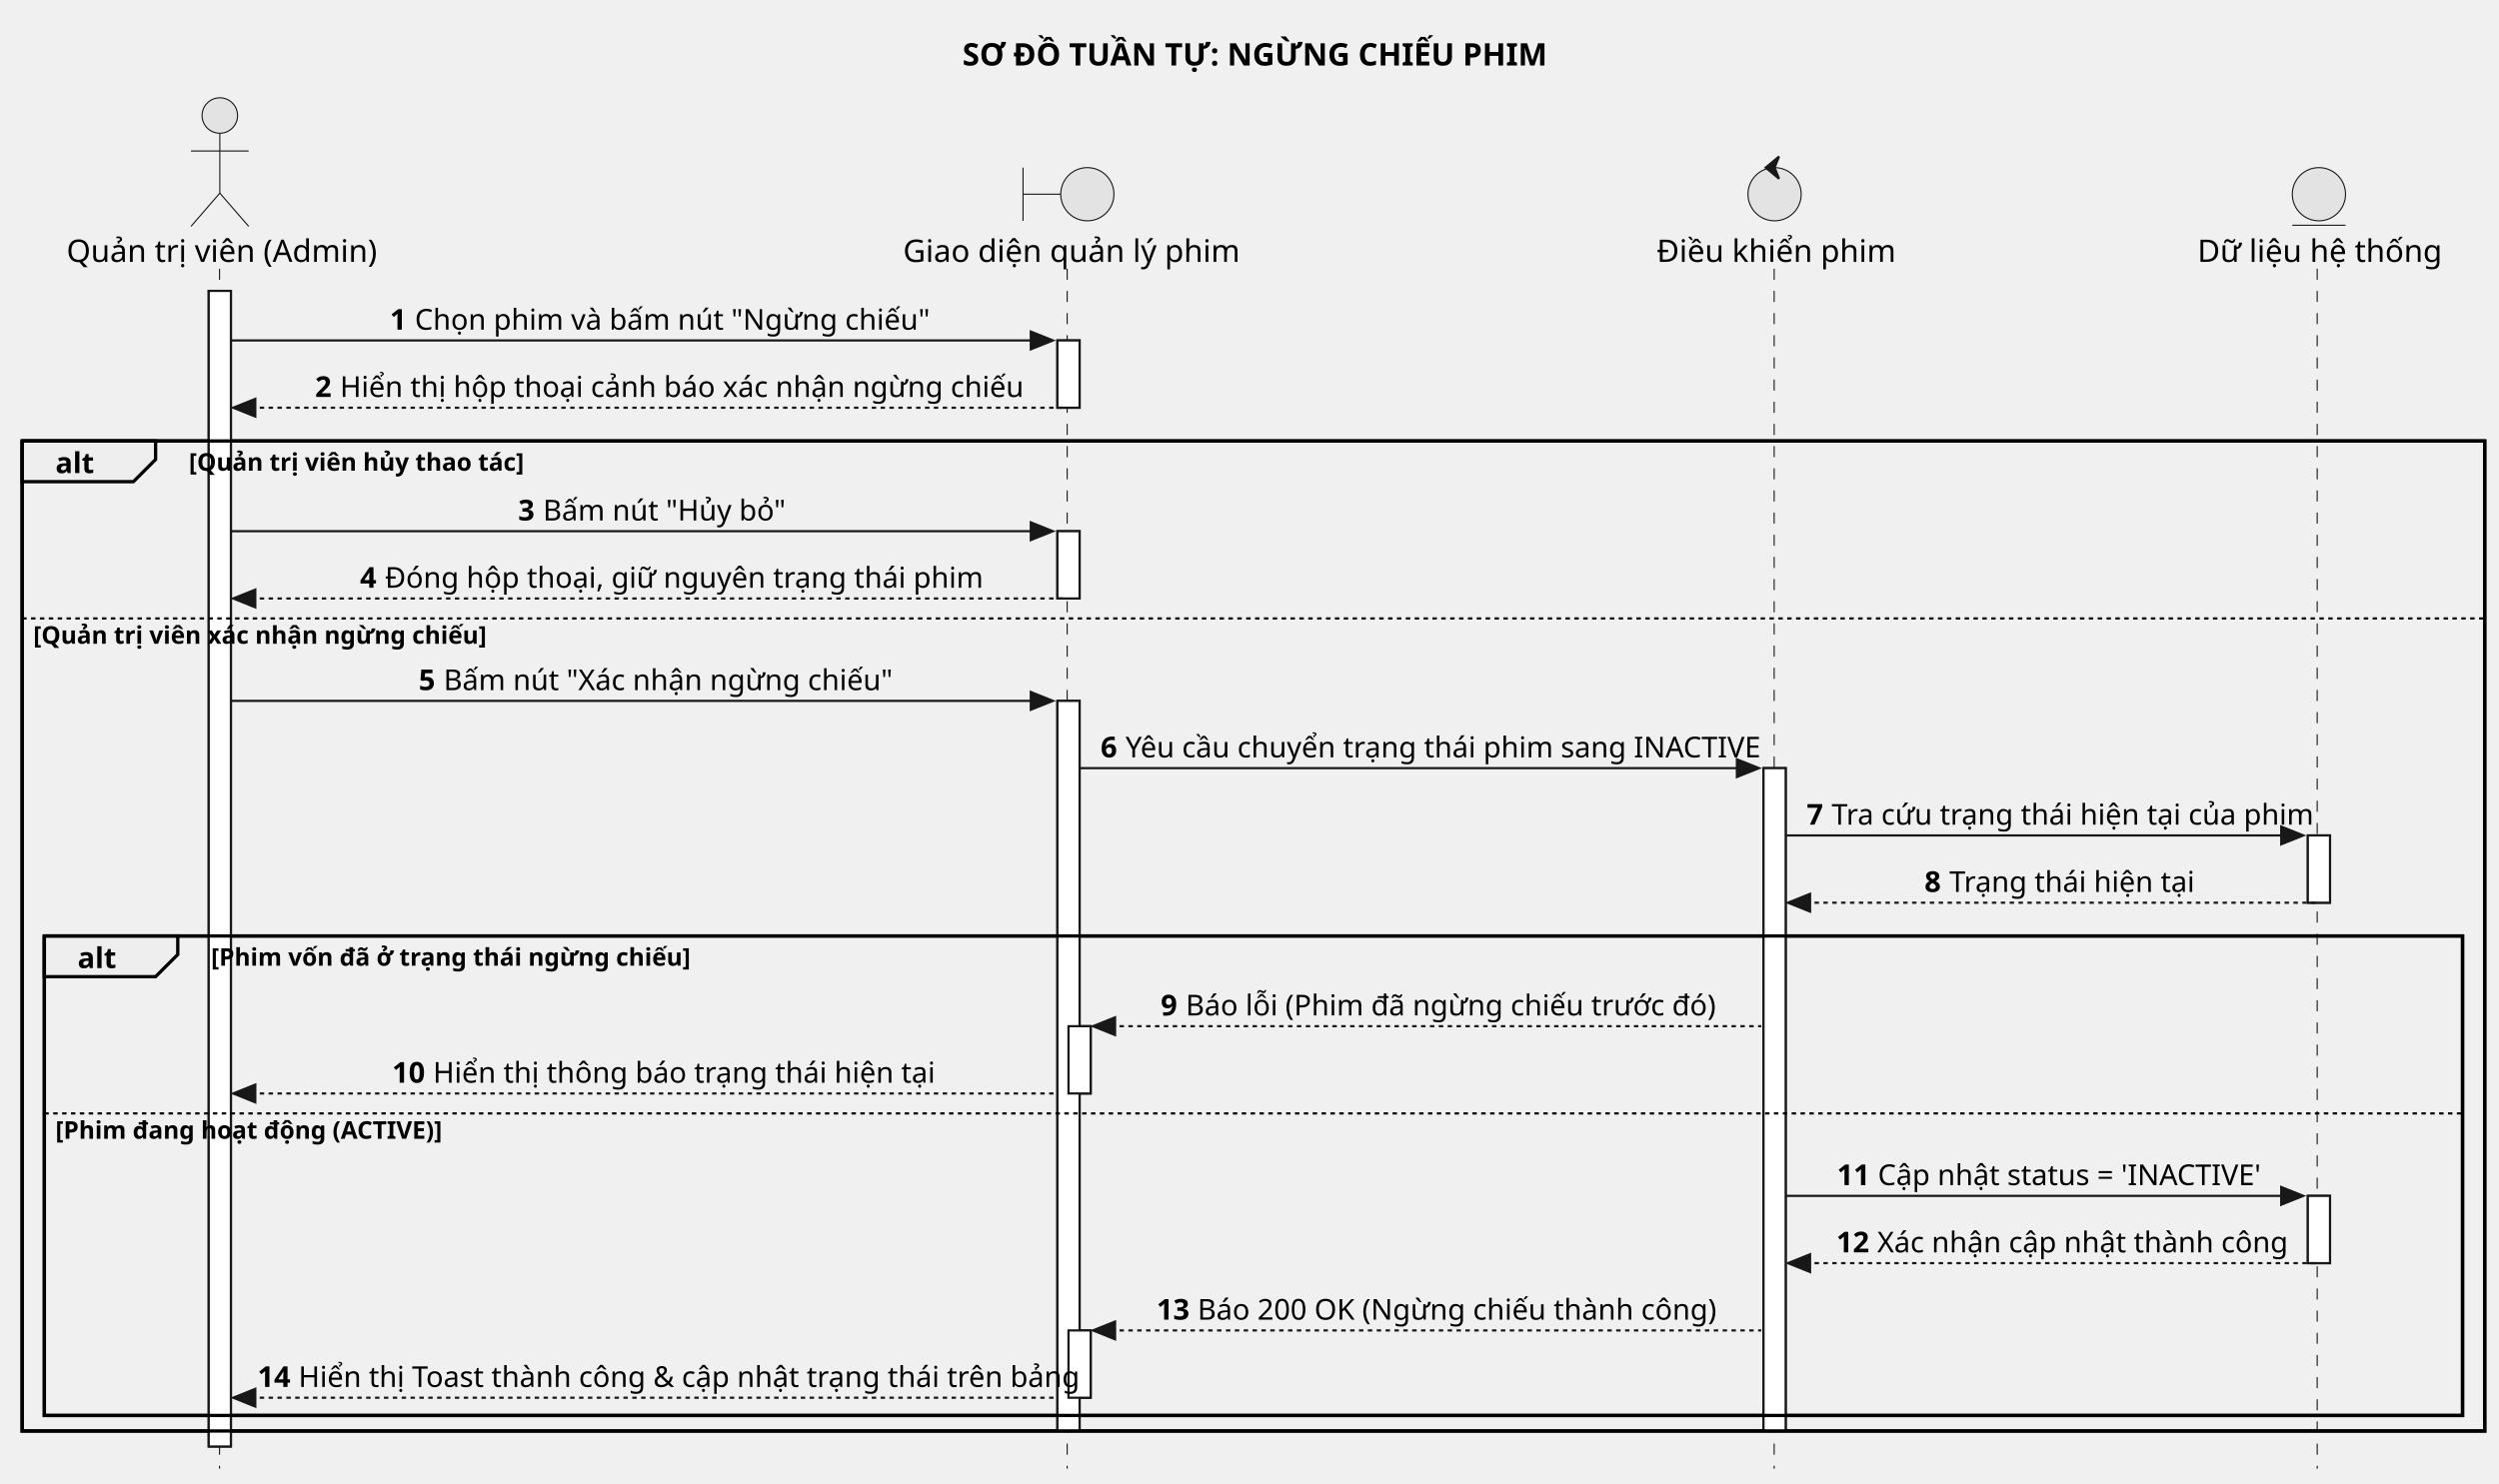
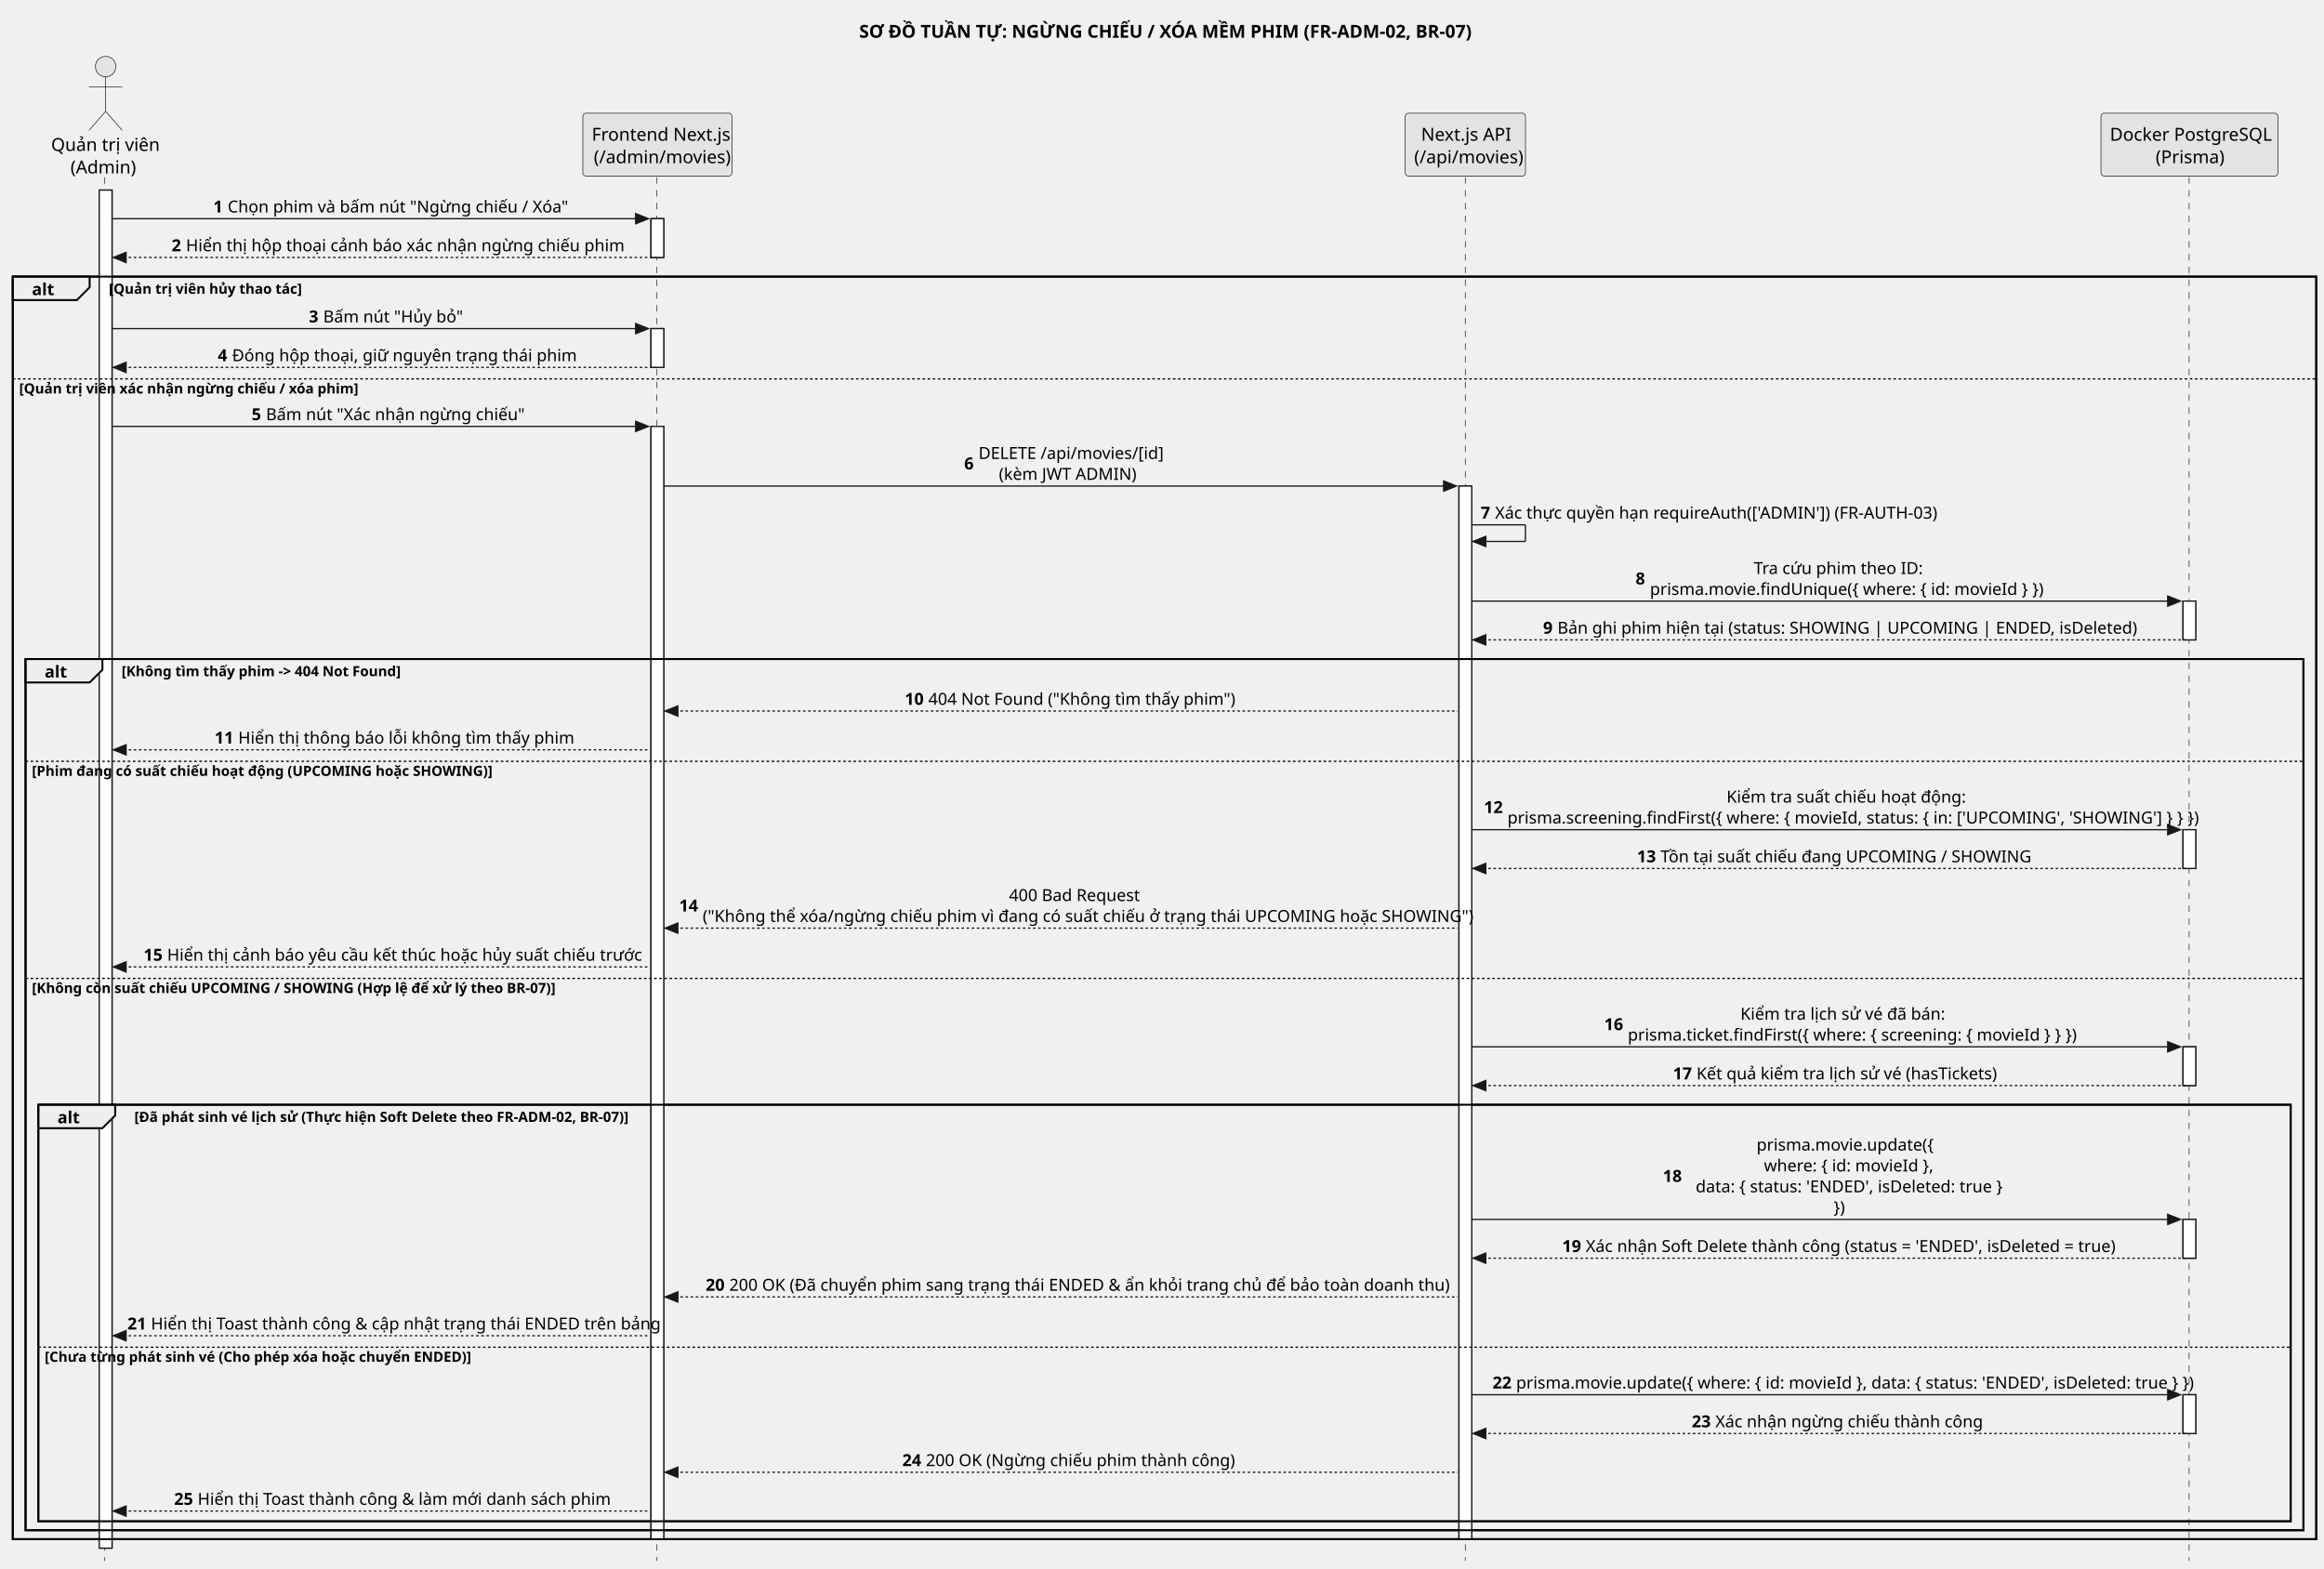
- <svg xmlns="http://www.w3.org/2000/svg" contentStyleType="text/css" height="669px" preserveAspectRatio="none" style="width:1127px;height:669px;background:#FFFFFF;" version="1.1" viewBox="0 0 1127 669" width="1127px" zoomAndPan="magnify">
+ <svg xmlns="http://www.w3.org/2000/svg" contentStyleType="text/css" height="1228px" preserveAspectRatio="none" style="width:1819px;height:1228px;background:#FFFFFF;" version="1.1" viewBox="0 0 1819 1228" width="1819px" zoomAndPan="magnify">
  <defs />
  <g>
-     <text fill="#000000" font-family="sans-serif" font-size="14" font-weight="bold" lengthAdjust="spacing" textLength="261.502" x="434.029" y="29.533">SƠ ĐỒ TUẦN TỰ: NGỪNG CHIẾU PHIM</text>
-     <rect fill="#FFFFFF" height="521.297" style="stroke:#181818;stroke-width:1.0;" width="10" x="94.134" y="131.219" />
-     <rect fill="#FFFFFF" height="30.352" style="stroke:#181818;stroke-width:1.0;" width="10" x="476.869" y="153.57" />
-     <rect fill="#FFFFFF" height="30.352" style="stroke:#181818;stroke-width:1.0;" width="10" x="476.869" y="239.625" />
-     <rect fill="#FFFFFF" height="329.352" style="stroke:#181818;stroke-width:1.0;" width="10" x="476.869" y="316.164" />
-     <rect fill="#FFFFFF" height="30.352" style="stroke:#181818;stroke-width:1.0;" width="10" x="481.869" y="462.922" />
-     <rect fill="#FFFFFF" height="30.352" style="stroke:#181818;stroke-width:1.0;" width="10" x="481.869" y="600.164" />
-     <rect fill="#FFFFFF" height="299" style="stroke:#181818;stroke-width:1.0;" width="10" x="795.304" y="346.516" />
-     <rect fill="#FFFFFF" height="30.352" style="stroke:#181818;stroke-width:1.0;" width="10" x="1040.786" y="376.867" />
-     <rect fill="#FFFFFF" height="30.352" style="stroke:#181818;stroke-width:1.0;" width="10" x="1040.786" y="539.461" />
-     <rect fill="none" height="446.594" style="stroke:#000000;stroke-width:1.5;" width="1110.561" x="10" y="198.922" />
-     <rect fill="none" height="216.297" style="stroke:#000000;stroke-width:1.5;" width="1090.561" x="20" y="422.219" />
-     <line style="stroke:#181818;stroke-width:0.5;stroke-dasharray:5.0,5.0;" x1="99" x2="99" y1="121.219" y2="662.516" />
-     <line style="stroke:#181818;stroke-width:0.5;stroke-dasharray:5.0,5.0;" x1="481.269" x2="481.269" y1="121.219" y2="662.516" />
-     <line style="stroke:#181818;stroke-width:0.5;stroke-dasharray:5.0,5.0;" x1="800.111" x2="800.111" y1="121.219" y2="662.516" />
-     <line style="stroke:#181818;stroke-width:0.5;stroke-dasharray:5.0,5.0;" x1="1045.01" x2="1045.01" y1="121.219" y2="662.516" />
-     <text fill="#000000" font-family="sans-serif" font-size="14" lengthAdjust="spacing" textLength="132.269" x="30" y="118.143">Quản trị viên (Admin)</text>
-     <ellipse cx="99.134" cy="52.109" fill="#E3E3E3" rx="8" ry="8" style="stroke:#181818;stroke-width:0.5;" />
-     <path d="M99.134,60.109 L99.134,87.109 M86.134,68.109 L112.134,68.109 M99.134,87.109 L86.134,102.109 M99.134,87.109 L112.134,102.109 " fill="none" style="stroke:#181818;stroke-width:0.5;" />
-     <text fill="#000000" font-family="sans-serif" font-size="14" lengthAdjust="spacing" textLength="143.199" x="407.269" y="118.143">Giao diện quản lý phim</text>
-     <path d="M461.369,75.609 L461.369,99.609 M461.369,87.609 L478.369,87.609 " fill="none" style="stroke:#181818;stroke-width:0.5;" />
-     <ellipse cx="490.369" cy="87.609" fill="#E3E3E3" rx="12" ry="12" style="stroke:#181818;stroke-width:0.5;" />
-     <text fill="#000000" font-family="sans-serif" font-size="14" lengthAdjust="spacing" textLength="100.386" x="747.111" y="118.143">Điều khiển phim</text>
-     <ellipse cx="800.304" cy="87.609" fill="#E3E3E3" rx="12" ry="12" style="stroke:#181818;stroke-width:0.5;" />
-     <polygon fill="#181818" points="796.304,75.609,802.304,70.609,800.304,75.609,802.304,80.609,796.304,75.609" style="stroke:#181818;stroke-width:1.0;" />
-     <text fill="#000000" font-family="sans-serif" font-size="14" lengthAdjust="spacing" textLength="103.551" x="991.01" y="118.143">Dữ liệu hệ thống</text>
-     <ellipse cx="1045.786" cy="87.609" fill="#E3E3E3" rx="12" ry="12" style="stroke:#181818;stroke-width:0.5;" />
-     <line style="stroke:#181818;stroke-width:0.5;" x1="1033.786" x2="1057.786" y1="101.609" y2="101.609" />
-     <rect fill="#FFFFFF" height="521.297" style="stroke:#181818;stroke-width:1.0;" width="10" x="94.134" y="131.219" />
-     <rect fill="#FFFFFF" height="30.352" style="stroke:#181818;stroke-width:1.0;" width="10" x="476.869" y="153.57" />
-     <rect fill="#FFFFFF" height="30.352" style="stroke:#181818;stroke-width:1.0;" width="10" x="476.869" y="239.625" />
-     <rect fill="#FFFFFF" height="329.352" style="stroke:#181818;stroke-width:1.0;" width="10" x="476.869" y="316.164" />
-     <rect fill="#FFFFFF" height="30.352" style="stroke:#181818;stroke-width:1.0;" width="10" x="481.869" y="462.922" />
-     <rect fill="#FFFFFF" height="30.352" style="stroke:#181818;stroke-width:1.0;" width="10" x="481.869" y="600.164" />
-     <rect fill="#FFFFFF" height="299" style="stroke:#181818;stroke-width:1.0;" width="10" x="795.304" y="346.516" />
-     <rect fill="#FFFFFF" height="30.352" style="stroke:#181818;stroke-width:1.0;" width="10" x="1040.786" y="376.867" />
-     <rect fill="#FFFFFF" height="30.352" style="stroke:#181818;stroke-width:1.0;" width="10" x="1040.786" y="539.461" />
-     <polygon fill="#181818" points="464.869,149.57,474.869,153.57,464.869,157.57" style="stroke:#181818;stroke-width:1.0;" />
-     <line style="stroke:#181818;stroke-width:1.0;" x1="104.134" x2="470.869" y1="153.57" y2="153.57" />
-     <text fill="#000000" font-family="sans-serif" font-size="13" font-weight="bold" lengthAdjust="spacing" textLength="7.23" x="175.834" y="148.714">1</text>
-     <text fill="#000000" font-family="sans-serif" font-size="13" lengthAdjust="spacing" textLength="218.106" x="187.064" y="148.714">Chọn phim và bấm nút "Ngừng chiếu"</text>
-     <polygon fill="#181818" points="115.134,179.922,105.134,183.922,115.134,187.922" style="stroke:#181818;stroke-width:1.0;" />
-     <line style="stroke:#181818;stroke-width:1.0;stroke-dasharray:2.0,2.0;" x1="109.134" x2="480.869" y1="183.922" y2="183.922" />
-     <text fill="#000000" font-family="sans-serif" font-size="13" font-weight="bold" lengthAdjust="spacing" textLength="7.23" x="142.095" y="179.065">2</text>
-     <text fill="#000000" font-family="sans-serif" font-size="13" lengthAdjust="spacing" textLength="290.583" x="153.325" y="179.065">Hiển thị hộp thoại cảnh báo xác nhận ngừng chiếu</text>
-     <path d="M10,198.922 L70.171,198.922 L70.171,207.273 L60.171,217.273 L10,217.273 L10,198.922 " fill="#EEEEEE" style="stroke:#000000;stroke-width:1.5;" />
-     <rect fill="none" height="446.594" style="stroke:#000000;stroke-width:1.5;" width="1110.561" x="10" y="198.922" />
-     <text fill="#000000" font-family="sans-serif" font-size="13" font-weight="bold" lengthAdjust="spacing" textLength="15.171" x="25" y="213.417">alt</text>
-     <text fill="#000000" font-family="sans-serif" font-size="11" font-weight="bold" lengthAdjust="spacing" textLength="142.404" x="85.171" y="212.341">[Quản trị viên hủy thao tác]</text>
-     <polygon fill="#181818" points="464.869,235.625,474.869,239.625,464.869,243.625" style="stroke:#181818;stroke-width:1.0;" />
-     <line style="stroke:#181818;stroke-width:1.0;" x1="104.134" x2="470.869" y1="239.625" y2="239.625" />
-     <text fill="#000000" font-family="sans-serif" font-size="13" font-weight="bold" lengthAdjust="spacing" textLength="7.23" x="233.664" y="234.769">3</text>
-     <text fill="#000000" font-family="sans-serif" font-size="13" lengthAdjust="spacing" textLength="102.445" x="244.894" y="234.769">Bấm nút "Hủy bỏ"</text>
-     <polygon fill="#181818" points="115.134,265.977,105.134,269.977,115.134,273.977" style="stroke:#181818;stroke-width:1.0;" />
-     <line style="stroke:#181818;stroke-width:1.0;stroke-dasharray:2.0,2.0;" x1="109.134" x2="480.869" y1="269.977" y2="269.977" />
-     <text fill="#000000" font-family="sans-serif" font-size="13" font-weight="bold" lengthAdjust="spacing" textLength="7.23" x="162.341" y="265.12">4</text>
-     <text fill="#000000" font-family="sans-serif" font-size="13" lengthAdjust="spacing" textLength="250.091" x="173.571" y="265.12">Đóng hộp thoại, giữ nguyên trạng thái phim</text>
-     <line style="stroke:#000000;stroke-width:1.0;stroke-dasharray:2.0,2.0;" x1="10" x2="1120.561" y1="278.977" y2="278.977" />
-     <text fill="#000000" font-family="sans-serif" font-size="11" font-weight="bold" lengthAdjust="spacing" textLength="194.987" x="15" y="290.396">[Quản trị viên xác nhận ngừng chiếu]</text>
-     <polygon fill="#181818" points="464.869,312.164,474.869,316.164,464.869,320.164" style="stroke:#181818;stroke-width:1.0;" />
-     <line style="stroke:#181818;stroke-width:1.0;" x1="104.134" x2="470.869" y1="316.164" y2="316.164" />
-     <text fill="#000000" font-family="sans-serif" font-size="13" font-weight="bold" lengthAdjust="spacing" textLength="7.23" x="188.831" y="311.308">5</text>
-     <text fill="#000000" font-family="sans-serif" font-size="13" lengthAdjust="spacing" textLength="192.112" x="200.061" y="311.308">Bấm nút "Xác nhận ngừng chiếu"</text>
-     <polygon fill="#181818" points="783.304,342.516,793.304,346.516,783.304,350.516" style="stroke:#181818;stroke-width:1.0;" />
-     <line style="stroke:#181818;stroke-width:1.0;" x1="486.869" x2="789.304" y1="346.516" y2="346.516" />
-     <text fill="#000000" font-family="sans-serif" font-size="13" font-weight="bold" lengthAdjust="spacing" textLength="7.23" x="496.369" y="341.659">6</text>
-     <text fill="#000000" font-family="sans-serif" font-size="13" lengthAdjust="spacing" textLength="278.205" x="507.599" y="341.659">Yêu cầu chuyển trạng thái phim sang INACTIVE</text>
-     <polygon fill="#181818" points="1028.786,372.867,1038.786,376.867,1028.786,380.867" style="stroke:#181818;stroke-width:1.0;" />
-     <line style="stroke:#181818;stroke-width:1.0;" x1="805.304" x2="1034.786" y1="376.867" y2="376.867" />
-     <text fill="#000000" font-family="sans-serif" font-size="13" font-weight="bold" lengthAdjust="spacing" textLength="7.23" x="814.804" y="372.011">7</text>
-     <text fill="#000000" font-family="sans-serif" font-size="13" lengthAdjust="spacing" textLength="205.251" x="826.034" y="372.011">Tra cứu trạng thái hiện tại của phim</text>
-     <polygon fill="#181818" points="816.304,403.219,806.304,407.219,816.304,411.219" style="stroke:#181818;stroke-width:1.0;" />
-     <line style="stroke:#181818;stroke-width:1.0;stroke-dasharray:2.0,2.0;" x1="810.304" x2="1044.786" y1="407.219" y2="407.219" />
-     <text fill="#000000" font-family="sans-serif" font-size="13" font-weight="bold" lengthAdjust="spacing" textLength="7.23" x="867.898" y="402.362">8</text>
-     <text fill="#000000" font-family="sans-serif" font-size="13" lengthAdjust="spacing" textLength="104.064" x="879.128" y="402.362">Trạng thái hiện tại</text>
-     <path d="M20,422.219 L80.171,422.219 L80.171,430.57 L70.171,440.57 L20,440.57 L20,422.219 " fill="#EEEEEE" style="stroke:#000000;stroke-width:1.5;" />
-     <rect fill="none" height="216.297" style="stroke:#000000;stroke-width:1.5;" width="1090.561" x="20" y="422.219" />
-     <text fill="#000000" font-family="sans-serif" font-size="13" font-weight="bold" lengthAdjust="spacing" textLength="15.171" x="35" y="436.714">alt</text>
-     <text fill="#000000" font-family="sans-serif" font-size="11" font-weight="bold" lengthAdjust="spacing" textLength="206.454" x="95.171" y="435.638">[Phim vốn đã ở trạng thái ngừng chiếu]</text>
-     <polygon fill="#181818" points="502.869,458.922,492.869,462.922,502.869,466.922" style="stroke:#181818;stroke-width:1.0;" />
-     <line style="stroke:#181818;stroke-width:1.0;stroke-dasharray:2.0,2.0;" x1="496.869" x2="794.304" y1="462.922" y2="462.922" />
-     <text fill="#000000" font-family="sans-serif" font-size="13" font-weight="bold" lengthAdjust="spacing" textLength="7.23" x="523.479" y="458.065">9</text>
-     <text fill="#000000" font-family="sans-serif" font-size="13" lengthAdjust="spacing" textLength="228.985" x="534.709" y="458.065">Báo lỗi (Phim đã ngừng chiếu trước đó)</text>
-     <polygon fill="#181818" points="115.134,489.273,105.134,493.273,115.134,497.273" style="stroke:#181818;stroke-width:1.0;" />
-     <line style="stroke:#181818;stroke-width:1.0;stroke-dasharray:2.0,2.0;" x1="109.134" x2="475.869" y1="493.273" y2="493.273" />
-     <text fill="#000000" font-family="sans-serif" font-size="13" font-weight="bold" lengthAdjust="spacing" textLength="14.46" x="176.837" y="488.417">10</text>
-     <text fill="#000000" font-family="sans-serif" font-size="13" lengthAdjust="spacing" textLength="208.87" x="195.297" y="488.417">Hiển thị thông báo trạng thái hiện tại</text>
-     <line style="stroke:#000000;stroke-width:1.0;stroke-dasharray:2.0,2.0;" x1="20" x2="1110.561" y1="502.273" y2="502.273" />
-     <text fill="#000000" font-family="sans-serif" font-size="11" font-weight="bold" lengthAdjust="spacing" textLength="170.478" x="25" y="513.692">[Phim đang hoạt động (ACTIVE)]</text>
-     <polygon fill="#181818" points="1028.786,535.461,1038.786,539.461,1028.786,543.461" style="stroke:#181818;stroke-width:1.0;" />
-     <line style="stroke:#181818;stroke-width:1.0;" x1="805.304" x2="1034.786" y1="539.461" y2="539.461" />
-     <text fill="#000000" font-family="sans-serif" font-size="13" font-weight="bold" lengthAdjust="spacing" textLength="14.46" x="828.42" y="534.605">11</text>
-     <text fill="#000000" font-family="sans-serif" font-size="13" lengthAdjust="spacing" textLength="170.79" x="846.88" y="534.605">Cập nhật status = 'INACTIVE'</text>
-     <polygon fill="#181818" points="816.304,565.812,806.304,569.812,816.304,573.812" style="stroke:#181818;stroke-width:1.0;" />
-     <line style="stroke:#181818;stroke-width:1.0;stroke-dasharray:2.0,2.0;" x1="810.304" x2="1044.786" y1="569.812" y2="569.812" />
-     <text fill="#000000" font-family="sans-serif" font-size="13" font-weight="bold" lengthAdjust="spacing" textLength="14.46" x="828.133" y="564.956">12</text>
-     <text fill="#000000" font-family="sans-serif" font-size="13" lengthAdjust="spacing" textLength="176.363" x="846.593" y="564.956">Xác nhận cập nhật thành công</text>
-     <polygon fill="#181818" points="502.869,596.164,492.869,600.164,502.869,604.164" style="stroke:#181818;stroke-width:1.0;" />
-     <line style="stroke:#181818;stroke-width:1.0;stroke-dasharray:2.0,2.0;" x1="496.869" x2="794.304" y1="600.164" y2="600.164" />
-     <text fill="#000000" font-family="sans-serif" font-size="13" font-weight="bold" lengthAdjust="spacing" textLength="14.46" x="521.6" y="595.308">13</text>
-     <text fill="#000000" font-family="sans-serif" font-size="13" lengthAdjust="spacing" textLength="225.513" x="540.06" y="595.308">Báo 200 OK (Ngừng chiếu thành công)</text>
-     <polygon fill="#181818" points="115.134,626.516,105.134,630.516,115.134,634.516" style="stroke:#181818;stroke-width:1.0;" />
-     <line style="stroke:#181818;stroke-width:1.0;stroke-dasharray:2.0,2.0;" x1="109.134" x2="475.869" y1="630.516" y2="630.516" />
-     <text fill="#000000" font-family="sans-serif" font-size="13" font-weight="bold" lengthAdjust="spacing" textLength="14.46" x="116.134" y="625.659">14</text>
-     <text fill="#000000" font-family="sans-serif" font-size="13" lengthAdjust="spacing" textLength="330.275" x="134.594" y="625.659">Hiển thị Toast thành công &amp; cập nhật trạng thái trên bảng</text>
+     <text fill="#000000" font-family="sans-serif" font-size="14" font-weight="bold" lengthAdjust="spacing" textLength="476.95" x="672.481" y="29.533">SƠ ĐỒ TUẦN TỰ: NGỪNG CHIẾU / XÓA MỀM PHIM (FR-ADM-02, BR-07)</text>
+     <rect fill="#FFFFFF" height="1063" style="stroke:#181818;stroke-width:1.0;" width="10" x="77.686" y="148.828" />
+     <rect fill="#FFFFFF" height="30.352" style="stroke:#181818;stroke-width:1.0;" width="10" x="509.539" y="171.18" />
+     <rect fill="#FFFFFF" height="30.352" style="stroke:#181818;stroke-width:1.0;" width="10" x="509.539" y="257.234" />
+     <rect fill="#FFFFFF" height="871.055" style="stroke:#181818;stroke-width:1.0;" width="10" x="509.539" y="333.773" />
+     <rect fill="#FFFFFF" height="824.352" style="stroke:#181818;stroke-width:1.0;" width="10" x="1141.946" y="380.477" />
+     <rect fill="#FFFFFF" height="30.352" style="stroke:#181818;stroke-width:1.0;" width="10" x="1708.664" y="470.531" />
+     <rect fill="#FFFFFF" height="30.352" style="stroke:#181818;stroke-width:1.0;" width="10" x="1708.664" y="649.477" />
+     <rect fill="#FFFFFF" height="30.352" style="stroke:#181818;stroke-width:1.0;" width="10" x="1708.664" y="819.422" />
+     <rect fill="#FFFFFF" height="30.352" style="stroke:#181818;stroke-width:1.0;" width="10" x="1708.664" y="954.531" />
+     <rect fill="#FFFFFF" height="30.352" style="stroke:#181818;stroke-width:1.0;" width="10" x="1708.664" y="1091.773" />
+     <rect fill="none" height="988.297" style="stroke:#000000;stroke-width:1.5;" width="1802.912" x="10" y="216.531" />
+     <rect fill="none" height="681.945" style="stroke:#000000;stroke-width:1.5;" width="1782.912" x="20" y="515.883" />
+     <rect fill="none" height="326.055" style="stroke:#000000;stroke-width:1.5;" width="1762.912" x="30" y="864.773" />
+     <line style="stroke:#181818;stroke-width:0.5;stroke-dasharray:5.0,5.0;" x1="82" x2="82" y1="138.828" y2="1221.828" />
+     <line style="stroke:#181818;stroke-width:0.5;stroke-dasharray:5.0,5.0;" x1="514.184" x2="514.184" y1="138.828" y2="1221.828" />
+     <line style="stroke:#181818;stroke-width:0.5;stroke-dasharray:5.0,5.0;" x1="1146.881" x2="1146.881" y1="138.828" y2="1221.828" />
+     <line style="stroke:#181818;stroke-width:0.5;stroke-dasharray:5.0,5.0;" x1="1713.416" x2="1713.416" y1="138.828" y2="1221.828" />
+     <text fill="#000000" font-family="sans-serif" font-size="14" lengthAdjust="spacing" textLength="79.372" x="40" y="118.143">Quản trị viên</text>
+     <text fill="#000000" font-family="sans-serif" font-size="14" lengthAdjust="spacing" textLength="49.007" x="55.183" y="135.752">(Admin)</text>
+     <ellipse cx="82.686" cy="52.109" fill="#E3E3E3" rx="8" ry="8" style="stroke:#181818;stroke-width:0.5;" />
+     <path d="M82.686,60.109 L82.686,87.109 M69.686,68.109 L95.686,68.109 M82.686,87.109 L69.686,102.109 M82.686,87.109 L95.686,102.109 " fill="none" style="stroke:#181818;stroke-width:0.5;" />
+     <rect fill="#E3E3E3" height="49.219" rx="2.5" ry="2.5" style="stroke:#181818;stroke-width:0.5;" width="116.71" x="456.184" y="88.609" />
+     <text fill="#000000" font-family="sans-serif" font-size="14" lengthAdjust="spacing" textLength="102.71" x="463.184" y="110.143">Frontend Next.js</text>
+     <text fill="#000000" font-family="sans-serif" font-size="14" lengthAdjust="spacing" textLength="99.579" x="464.75" y="127.752">(/admin/movies)</text>
+     <rect fill="#E3E3E3" height="49.219" rx="2.5" ry="2.5" style="stroke:#181818;stroke-width:0.5;" width="94.131" x="1099.881" y="88.609" />
+     <text fill="#000000" font-family="sans-serif" font-size="14" lengthAdjust="spacing" textLength="69.241" x="1112.326" y="110.143">Next.js API</text>
+     <text fill="#000000" font-family="sans-serif" font-size="14" lengthAdjust="spacing" textLength="80.131" x="1106.881" y="127.752">(/api/movies)</text>
+     <rect fill="#E3E3E3" height="49.219" rx="2.5" ry="2.5" style="stroke:#181818;stroke-width:0.5;" width="138.496" x="1644.416" y="88.609" />
+     <text fill="#000000" font-family="sans-serif" font-size="14" lengthAdjust="spacing" textLength="124.496" x="1651.416" y="110.143">Docker PostgreSQL</text>
+     <text fill="#000000" font-family="sans-serif" font-size="14" lengthAdjust="spacing" textLength="52.883" x="1687.222" y="127.752">(Prisma)</text>
+     <rect fill="#FFFFFF" height="1063" style="stroke:#181818;stroke-width:1.0;" width="10" x="77.686" y="148.828" />
+     <rect fill="#FFFFFF" height="30.352" style="stroke:#181818;stroke-width:1.0;" width="10" x="509.539" y="171.18" />
+     <rect fill="#FFFFFF" height="30.352" style="stroke:#181818;stroke-width:1.0;" width="10" x="509.539" y="257.234" />
+     <rect fill="#FFFFFF" height="871.055" style="stroke:#181818;stroke-width:1.0;" width="10" x="509.539" y="333.773" />
+     <rect fill="#FFFFFF" height="824.352" style="stroke:#181818;stroke-width:1.0;" width="10" x="1141.946" y="380.477" />
+     <rect fill="#FFFFFF" height="30.352" style="stroke:#181818;stroke-width:1.0;" width="10" x="1708.664" y="470.531" />
+     <rect fill="#FFFFFF" height="30.352" style="stroke:#181818;stroke-width:1.0;" width="10" x="1708.664" y="649.477" />
+     <rect fill="#FFFFFF" height="30.352" style="stroke:#181818;stroke-width:1.0;" width="10" x="1708.664" y="819.422" />
+     <rect fill="#FFFFFF" height="30.352" style="stroke:#181818;stroke-width:1.0;" width="10" x="1708.664" y="954.531" />
+     <rect fill="#FFFFFF" height="30.352" style="stroke:#181818;stroke-width:1.0;" width="10" x="1708.664" y="1091.773" />
+     <polygon fill="#181818" points="497.539,167.18,507.539,171.18,497.539,175.18" style="stroke:#181818;stroke-width:1.0;" />
+     <line style="stroke:#181818;stroke-width:1.0;" x1="87.686" x2="503.539" y1="171.18" y2="171.18" />
+     <text fill="#000000" font-family="sans-serif" font-size="13" font-weight="bold" lengthAdjust="spacing" textLength="7.23" x="166.962" y="166.323">1</text>
+     <text fill="#000000" font-family="sans-serif" font-size="13" lengthAdjust="spacing" textLength="252.072" x="178.192" y="166.323">Chọn phim và bấm nút "Ngừng chiếu / Xóa"</text>
+     <polygon fill="#181818" points="98.686,197.531,88.686,201.531,98.686,205.531" style="stroke:#181818;stroke-width:1.0;" />
+     <line style="stroke:#181818;stroke-width:1.0;stroke-dasharray:2.0,2.0;" x1="92.686" x2="513.539" y1="201.531" y2="201.531" />
+     <text fill="#000000" font-family="sans-serif" font-size="13" font-weight="bold" lengthAdjust="spacing" textLength="7.23" x="134.311" y="196.675">2</text>
+     <text fill="#000000" font-family="sans-serif" font-size="13" lengthAdjust="spacing" textLength="322.372" x="145.542" y="196.675">Hiển thị hộp thoại cảnh báo xác nhận ngừng chiếu phim</text>
+     <path d="M10,216.531 L70.171,216.531 L70.171,224.883 L60.171,234.883 L10,234.883 L10,216.531 " fill="#EEEEEE" style="stroke:#000000;stroke-width:1.5;" />
+     <rect fill="none" height="988.297" style="stroke:#000000;stroke-width:1.5;" width="1802.912" x="10" y="216.531" />
+     <text fill="#000000" font-family="sans-serif" font-size="13" font-weight="bold" lengthAdjust="spacing" textLength="15.171" x="25" y="231.026">alt</text>
+     <text fill="#000000" font-family="sans-serif" font-size="11" font-weight="bold" lengthAdjust="spacing" textLength="142.404" x="85.171" y="229.95">[Quản trị viên hủy thao tác]</text>
+     <polygon fill="#181818" points="497.539,253.234,507.539,257.234,497.539,261.234" style="stroke:#181818;stroke-width:1.0;" />
+     <line style="stroke:#181818;stroke-width:1.0;" x1="87.686" x2="503.539" y1="257.234" y2="257.234" />
+     <text fill="#000000" font-family="sans-serif" font-size="13" font-weight="bold" lengthAdjust="spacing" textLength="7.23" x="241.775" y="252.378">3</text>
+     <text fill="#000000" font-family="sans-serif" font-size="13" lengthAdjust="spacing" textLength="102.445" x="253.005" y="252.378">Bấm nút "Hủy bỏ"</text>
+     <polygon fill="#181818" points="98.686,283.586,88.686,287.586,98.686,291.586" style="stroke:#181818;stroke-width:1.0;" />
+     <line style="stroke:#181818;stroke-width:1.0;stroke-dasharray:2.0,2.0;" x1="92.686" x2="513.539" y1="287.586" y2="287.586" />
+     <text fill="#000000" font-family="sans-serif" font-size="13" font-weight="bold" lengthAdjust="spacing" textLength="7.23" x="170.452" y="282.729">4</text>
+     <text fill="#000000" font-family="sans-serif" font-size="13" lengthAdjust="spacing" textLength="250.091" x="181.682" y="282.729">Đóng hộp thoại, giữ nguyên trạng thái phim</text>
+     <line style="stroke:#000000;stroke-width:1.0;stroke-dasharray:2.0,2.0;" x1="10" x2="1812.912" y1="296.586" y2="296.586" />
+     <text fill="#000000" font-family="sans-serif" font-size="11" font-weight="bold" lengthAdjust="spacing" textLength="252.441" x="15" y="308.005">[Quản trị viên xác nhận ngừng chiếu / xóa phim]</text>
+     <polygon fill="#181818" points="497.539,329.773,507.539,333.773,497.539,337.773" style="stroke:#181818;stroke-width:1.0;" />
+     <line style="stroke:#181818;stroke-width:1.0;" x1="87.686" x2="503.539" y1="333.773" y2="333.773" />
+     <text fill="#000000" font-family="sans-serif" font-size="13" font-weight="bold" lengthAdjust="spacing" textLength="7.23" x="196.942" y="328.917">5</text>
+     <text fill="#000000" font-family="sans-serif" font-size="13" lengthAdjust="spacing" textLength="192.112" x="208.172" y="328.917">Bấm nút "Xác nhận ngừng chiếu"</text>
+     <polygon fill="#181818" points="1129.946,376.477,1139.946,380.477,1129.946,384.477" style="stroke:#181818;stroke-width:1.0;" />
+     <line style="stroke:#181818;stroke-width:1.0;" x1="519.539" x2="1135.946" y1="380.477" y2="380.477" />
+     <text fill="#000000" font-family="sans-serif" font-size="13" font-weight="bold" lengthAdjust="spacing" textLength="7.23" x="754.685" y="367.444">6</text>
+     <text fill="#000000" font-family="sans-serif" font-size="13" lengthAdjust="spacing" textLength="140.886" x="765.915" y="359.269">DELETE /api/movies/[id]</text>
+     <text fill="#000000" font-family="sans-serif" font-size="13" lengthAdjust="spacing" textLength="109.04" x="781.838" y="375.62">(kèm JWT ADMIN)</text>
+     <line style="stroke:#181818;stroke-width:1.0;" x1="1151.946" x2="1193.946" y1="410.828" y2="410.828" />
+     <line style="stroke:#181818;stroke-width:1.0;" x1="1193.946" x2="1193.946" y1="410.828" y2="423.828" />
+     <line style="stroke:#181818;stroke-width:1.0;" x1="1152.946" x2="1193.946" y1="423.828" y2="423.828" />
+     <polygon fill="#181818" points="1162.946,419.828,1152.946,423.828,1162.946,427.828" style="stroke:#181818;stroke-width:1.0;" />
+     <text fill="#000000" font-family="sans-serif" font-size="13" font-weight="bold" lengthAdjust="spacing" textLength="7.23" x="1158.946" y="405.972">7</text>
+     <text fill="#000000" font-family="sans-serif" font-size="13" lengthAdjust="spacing" textLength="338.051" x="1170.176" y="405.972">Xác thực quyền hạn requireAuth(['ADMIN']) (FR-AUTH-03)</text>
+     <polygon fill="#181818" points="1696.664,466.531,1706.664,470.531,1696.664,474.531" style="stroke:#181818;stroke-width:1.0;" />
+     <line style="stroke:#181818;stroke-width:1.0;" x1="1151.946" x2="1702.664" y1="470.531" y2="470.531" />
+     <text fill="#000000" font-family="sans-serif" font-size="13" font-weight="bold" lengthAdjust="spacing" textLength="7.23" x="1280.176" y="457.499">8</text>
+     <text fill="#000000" font-family="sans-serif" font-size="13" lengthAdjust="spacing" textLength="126.471" x="1372.685" y="449.323">Tra cứu phim theo ID:</text>
+     <text fill="#000000" font-family="sans-serif" font-size="13" lengthAdjust="spacing" textLength="289.028" x="1291.406" y="465.675">prisma.movie.findUnique({ where: { id: movieId } })</text>
+     <polygon fill="#181818" points="1162.946,496.883,1152.946,500.883,1162.946,504.883" style="stroke:#181818;stroke-width:1.0;" />
+     <line style="stroke:#181818;stroke-width:1.0;stroke-dasharray:2.0,2.0;" x1="1156.946" x2="1712.664" y1="500.883" y2="500.883" />
+     <text fill="#000000" font-family="sans-serif" font-size="13" font-weight="bold" lengthAdjust="spacing" textLength="7.23" x="1207.805" y="496.026">9</text>
+     <text fill="#000000" font-family="sans-serif" font-size="13" lengthAdjust="spacing" textLength="438.769" x="1219.035" y="496.026">Bản ghi phim hiện tại (status: SHOWING | UPCOMING | ENDED, isDeleted)</text>
+     <path d="M20,515.883 L80.171,515.883 L80.171,524.234 L70.171,534.234 L20,534.234 L20,515.883 " fill="#EEEEEE" style="stroke:#000000;stroke-width:1.5;" />
+     <rect fill="none" height="681.945" style="stroke:#000000;stroke-width:1.5;" width="1782.912" x="20" y="515.883" />
+     <text fill="#000000" font-family="sans-serif" font-size="13" font-weight="bold" lengthAdjust="spacing" textLength="15.171" x="35" y="530.378">alt</text>
+     <text fill="#000000" font-family="sans-serif" font-size="11" font-weight="bold" lengthAdjust="spacing" textLength="209.295" x="95.171" y="529.302">[Không tìm thấy phim -&gt; 404 Not Found]</text>
+     <polygon fill="#181818" points="530.539,552.586,520.539,556.586,530.539,560.586" style="stroke:#181818;stroke-width:1.0;" />
+     <line style="stroke:#181818;stroke-width:1.0;stroke-dasharray:2.0,2.0;" x1="524.539" x2="1140.946" y1="556.586" y2="556.586" />
+     <text fill="#000000" font-family="sans-serif" font-size="13" font-weight="bold" lengthAdjust="spacing" textLength="14.46" x="708.147" y="551.73">10</text>
+     <text fill="#000000" font-family="sans-serif" font-size="13" lengthAdjust="spacing" textLength="226.732" x="726.607" y="551.73">404 Not Found ("Không tìm thấy phim")</text>
+     <polygon fill="#181818" points="98.686,582.938,88.686,586.938,98.686,590.938" style="stroke:#181818;stroke-width:1.0;" />
+     <line style="stroke:#181818;stroke-width:1.0;stroke-dasharray:2.0,2.0;" x1="92.686" x2="508.539" y1="586.938" y2="586.938" />
+     <text fill="#000000" font-family="sans-serif" font-size="13" font-weight="bold" lengthAdjust="spacing" textLength="14.46" x="167.977" y="582.081">11</text>
+     <text fill="#000000" font-family="sans-serif" font-size="13" lengthAdjust="spacing" textLength="242.81" x="186.437" y="582.081">Hiển thị thông báo lỗi không tìm thấy phim</text>
+     <line style="stroke:#000000;stroke-width:1.0;stroke-dasharray:2.0,2.0;" x1="20" x2="1802.912" y1="595.938" y2="595.938" />
+     <text fill="#000000" font-family="sans-serif" font-size="11" font-weight="bold" lengthAdjust="spacing" textLength="349.556" x="25" y="607.356">[Phim đang có suất chiếu hoạt động (UPCOMING hoặc SHOWING)]</text>
+     <polygon fill="#181818" points="1696.664,645.477,1706.664,649.477,1696.664,653.477" style="stroke:#181818;stroke-width:1.0;" />
+     <line style="stroke:#181818;stroke-width:1.0;" x1="1151.946" x2="1702.664" y1="649.477" y2="649.477" />
+     <text fill="#000000" font-family="sans-serif" font-size="13" font-weight="bold" lengthAdjust="spacing" textLength="14.46" x="1161.446" y="636.444">12</text>
+     <text fill="#000000" font-family="sans-serif" font-size="13" lengthAdjust="spacing" textLength="176.332" x="1351.369" y="628.269">Kiểm tra suất chiếu hoạt động:</text>
+     <text fill="#000000" font-family="sans-serif" font-size="13" lengthAdjust="spacing" textLength="519.257" x="1179.906" y="644.62">prisma.screening.findFirst({ where: { movieId, status: { in: ['UPCOMING', 'SHOWING'] } } })</text>
+     <polygon fill="#181818" points="1162.946,675.828,1152.946,679.828,1162.946,683.828" style="stroke:#181818;stroke-width:1.0;" />
+     <line style="stroke:#181818;stroke-width:1.0;stroke-dasharray:2.0,2.0;" x1="1156.946" x2="1712.664" y1="679.828" y2="679.828" />
+     <text fill="#000000" font-family="sans-serif" font-size="13" font-weight="bold" lengthAdjust="spacing" textLength="14.46" x="1281.251" y="674.972">13</text>
+     <text fill="#000000" font-family="sans-serif" font-size="13" lengthAdjust="spacing" textLength="284.648" x="1299.711" y="674.972">Tồn tại suất chiếu đang UPCOMING / SHOWING</text>
+     <polygon fill="#181818" points="530.539,722.531,520.539,726.531,530.539,730.531" style="stroke:#181818;stroke-width:1.0;" />
+     <line style="stroke:#181818;stroke-width:1.0;stroke-dasharray:2.0,2.0;" x1="524.539" x2="1140.946" y1="726.531" y2="726.531" />
+     <text fill="#000000" font-family="sans-serif" font-size="13" font-weight="bold" lengthAdjust="spacing" textLength="14.46" x="531.539" y="713.499">14</text>
+     <text fill="#000000" font-family="sans-serif" font-size="13" lengthAdjust="spacing" textLength="100.464" x="789.74" y="705.323">400 Bad Request</text>
+     <text fill="#000000" font-family="sans-serif" font-size="13" lengthAdjust="spacing" textLength="579.947" x="549.999" y="721.675">("Không thể xóa/ngừng chiếu phim vì đang có suất chiếu ở trạng thái UPCOMING hoặc SHOWING")</text>
+     <polygon fill="#181818" points="98.686,752.883,88.686,756.883,98.686,760.883" style="stroke:#181818;stroke-width:1.0;" />
+     <line style="stroke:#181818;stroke-width:1.0;stroke-dasharray:2.0,2.0;" x1="92.686" x2="508.539" y1="756.883" y2="756.883" />
+     <text fill="#000000" font-family="sans-serif" font-size="13" font-weight="bold" lengthAdjust="spacing" textLength="14.46" x="112.388" y="752.026">15</text>
+     <text fill="#000000" font-family="sans-serif" font-size="13" lengthAdjust="spacing" textLength="353.99" x="130.848" y="752.026">Hiển thị cảnh báo yêu cầu kết thúc hoặc hủy suất chiếu trước</text>
+     <line style="stroke:#000000;stroke-width:1.0;stroke-dasharray:2.0,2.0;" x1="20" x2="1802.912" y1="765.883" y2="765.883" />
+     <text fill="#000000" font-family="sans-serif" font-size="11" font-weight="bold" lengthAdjust="spacing" textLength="400.195" x="25" y="777.302">[Không còn suất chiếu UPCOMING / SHOWING (Hợp lệ để xử lý theo BR-07)]</text>
+     <polygon fill="#181818" points="1696.664,815.422,1706.664,819.422,1696.664,823.422" style="stroke:#181818;stroke-width:1.0;" />
+     <line style="stroke:#181818;stroke-width:1.0;" x1="1151.946" x2="1702.664" y1="819.422" y2="819.422" />
+     <text fill="#000000" font-family="sans-serif" font-size="13" font-weight="bold" lengthAdjust="spacing" textLength="14.46" x="1255.614" y="806.39">16</text>
+     <text fill="#000000" font-family="sans-serif" font-size="13" lengthAdjust="spacing" textLength="154.661" x="1362.205" y="798.214">Kiểm tra lịch sử vé đã bán:</text>
+     <text fill="#000000" font-family="sans-serif" font-size="13" lengthAdjust="spacing" textLength="330.922" x="1274.074" y="814.565">prisma.ticket.findFirst({ where: { screening: { movieId } } })</text>
+     <polygon fill="#181818" points="1162.946,845.773,1152.946,849.773,1162.946,853.773" style="stroke:#181818;stroke-width:1.0;" />
+     <line style="stroke:#181818;stroke-width:1.0;stroke-dasharray:2.0,2.0;" x1="1156.946" x2="1712.664" y1="849.773" y2="849.773" />
+     <text fill="#000000" font-family="sans-serif" font-size="13" font-weight="bold" lengthAdjust="spacing" textLength="14.46" x="1309.409" y="844.917">17</text>
+     <text fill="#000000" font-family="sans-serif" font-size="13" lengthAdjust="spacing" textLength="228.332" x="1327.869" y="844.917">Kết quả kiểm tra lịch sử vé (hasTickets)</text>
+     <path d="M30,864.773 L90.171,864.773 L90.171,873.125 L80.171,883.125 L30,883.125 L30,864.773 " fill="#EEEEEE" style="stroke:#000000;stroke-width:1.5;" />
+     <rect fill="none" height="326.055" style="stroke:#000000;stroke-width:1.5;" width="1762.912" x="30" y="864.773" />
+     <text fill="#000000" font-family="sans-serif" font-size="13" font-weight="bold" lengthAdjust="spacing" textLength="15.171" x="45" y="879.269">alt</text>
+     <text fill="#000000" font-family="sans-serif" font-size="11" font-weight="bold" lengthAdjust="spacing" textLength="378.356" x="105.171" y="878.192">[Đã phát sinh vé lịch sử (Thực hiện Soft Delete theo FR-ADM-02, BR-07)]</text>
+     <polygon fill="#181818" points="1696.664,950.531,1706.664,954.531,1696.664,958.531" style="stroke:#181818;stroke-width:1.0;" />
+     <line style="stroke:#181818;stroke-width:1.0;" x1="1151.946" x2="1702.664" y1="954.531" y2="954.531" />
+     <text fill="#000000" font-family="sans-serif" font-size="13" font-weight="bold" lengthAdjust="spacing" textLength="14.46" x="1301.536" y="925.148">18</text>
+     <text fill="#000000" font-family="sans-serif" font-size="13" lengthAdjust="spacing" textLength="129.34" x="1374.865" y="900.62">prisma.movie.update({</text>
+     <text fill="#000000" font-family="sans-serif" font-size="13" lengthAdjust="spacing" textLength="125.011" x="1380.641" y="916.972">where: { id: movieId },</text>
+     <text fill="#000000" font-family="sans-serif" font-size="13" lengthAdjust="spacing" textLength="231.855" x="1327.219" y="933.323">data: { status: 'ENDED', isDeleted: true }</text>
+     <text fill="#000000" font-family="sans-serif" font-size="13" lengthAdjust="spacing" textLength="8.671" x="1435.199" y="949.675">})</text>
+     <polygon fill="#181818" points="1162.946,980.883,1152.946,984.883,1162.946,988.883" style="stroke:#181818;stroke-width:1.0;" />
+     <line style="stroke:#181818;stroke-width:1.0;stroke-dasharray:2.0,2.0;" x1="1156.946" x2="1712.664" y1="984.883" y2="984.883" />
+     <text fill="#000000" font-family="sans-serif" font-size="13" font-weight="bold" lengthAdjust="spacing" textLength="14.46" x="1222.735" y="980.026">19</text>
+     <text fill="#000000" font-family="sans-serif" font-size="13" lengthAdjust="spacing" textLength="401.68" x="1241.195" y="980.026">Xác nhận Soft Delete thành công (status = 'ENDED', isDeleted = true)</text>
+     <polygon fill="#181818" points="530.539,1011.234,520.539,1015.234,530.539,1019.234" style="stroke:#181818;stroke-width:1.0;" />
+     <line style="stroke:#181818;stroke-width:1.0;stroke-dasharray:2.0,2.0;" x1="524.539" x2="1140.946" y1="1015.234" y2="1015.234" />
+     <text fill="#000000" font-family="sans-serif" font-size="13" font-weight="bold" lengthAdjust="spacing" textLength="14.46" x="552.318" y="1010.378">20</text>
+     <text fill="#000000" font-family="sans-serif" font-size="13" lengthAdjust="spacing" textLength="538.389" x="570.778" y="1010.378">200 OK (Đã chuyển phim sang trạng thái ENDED &amp; ẩn khỏi trang chủ để bảo toàn doanh thu)</text>
+     <polygon fill="#181818" points="98.686,1041.586,88.686,1045.586,98.686,1049.586" style="stroke:#181818;stroke-width:1.0;" />
+     <line style="stroke:#181818;stroke-width:1.0;stroke-dasharray:2.0,2.0;" x1="92.686" x2="508.539" y1="1045.586" y2="1045.586" />
+     <text fill="#000000" font-family="sans-serif" font-size="13" font-weight="bold" lengthAdjust="spacing" textLength="14.46" x="99.686" y="1040.729">21</text>
+     <text fill="#000000" font-family="sans-serif" font-size="13" lengthAdjust="spacing" textLength="379.393" x="118.146" y="1040.729">Hiển thị Toast thành công &amp; cập nhật trạng thái ENDED trên bảng</text>
+     <line style="stroke:#000000;stroke-width:1.0;stroke-dasharray:2.0,2.0;" x1="30" x2="1792.912" y1="1054.586" y2="1054.586" />
+     <text fill="#000000" font-family="sans-serif" font-size="11" font-weight="bold" lengthAdjust="spacing" textLength="326.396" x="35" y="1066.005">[Chưa từng phát sinh vé (Cho phép xóa hoặc chuyển ENDED)]</text>
+     <polygon fill="#181818" points="1696.664,1087.773,1706.664,1091.773,1696.664,1095.773" style="stroke:#181818;stroke-width:1.0;" />
+     <line style="stroke:#181818;stroke-width:1.0;" x1="1151.946" x2="1702.664" y1="1091.773" y2="1091.773" />
+     <text fill="#000000" font-family="sans-serif" font-size="13" font-weight="bold" lengthAdjust="spacing" textLength="14.46" x="1168.219" y="1086.917">22</text>
+     <text fill="#000000" font-family="sans-serif" font-size="13" lengthAdjust="spacing" textLength="505.711" x="1186.679" y="1086.917">prisma.movie.update({ where: { id: movieId }, data: { status: 'ENDED', isDeleted: true } })</text>
+     <polygon fill="#181818" points="1162.946,1118.125,1152.946,1122.125,1162.946,1126.125" style="stroke:#181818;stroke-width:1.0;" />
+     <line style="stroke:#181818;stroke-width:1.0;stroke-dasharray:2.0,2.0;" x1="1156.946" x2="1712.664" y1="1122.125" y2="1122.125" />
+     <text fill="#000000" font-family="sans-serif" font-size="13" font-weight="bold" lengthAdjust="spacing" textLength="14.46" x="1324.174" y="1117.269">23</text>
+     <text fill="#000000" font-family="sans-serif" font-size="13" lengthAdjust="spacing" textLength="198.802" x="1342.634" y="1117.269">Xác nhận ngừng chiếu thành công</text>
+     <polygon fill="#181818" points="530.539,1148.477,520.539,1152.477,530.539,1156.477" style="stroke:#181818;stroke-width:1.0;" />
+     <line style="stroke:#181818;stroke-width:1.0;stroke-dasharray:2.0,2.0;" x1="524.539" x2="1140.946" y1="1152.477" y2="1152.477" />
+     <text fill="#000000" font-family="sans-serif" font-size="13" font-weight="bold" lengthAdjust="spacing" textLength="14.46" x="706.233" y="1147.62">24</text>
+     <text fill="#000000" font-family="sans-serif" font-size="13" lengthAdjust="spacing" textLength="230.56" x="724.693" y="1147.62">200 OK (Ngừng chiếu phim thành công)</text>
+     <polygon fill="#181818" points="98.686,1178.828,88.686,1182.828,98.686,1186.828" style="stroke:#181818;stroke-width:1.0;" />
+     <line style="stroke:#181818;stroke-width:1.0;stroke-dasharray:2.0,2.0;" x1="92.686" x2="508.539" y1="1182.828" y2="1182.828" />
+     <text fill="#000000" font-family="sans-serif" font-size="13" font-weight="bold" lengthAdjust="spacing" textLength="14.46" x="136.264" y="1177.972">25</text>
+     <text fill="#000000" font-family="sans-serif" font-size="13" lengthAdjust="spacing" textLength="306.236" x="154.724" y="1177.972">Hiển thị Toast thành công &amp; làm mới danh sách phim</text>
  </g>
</svg>
